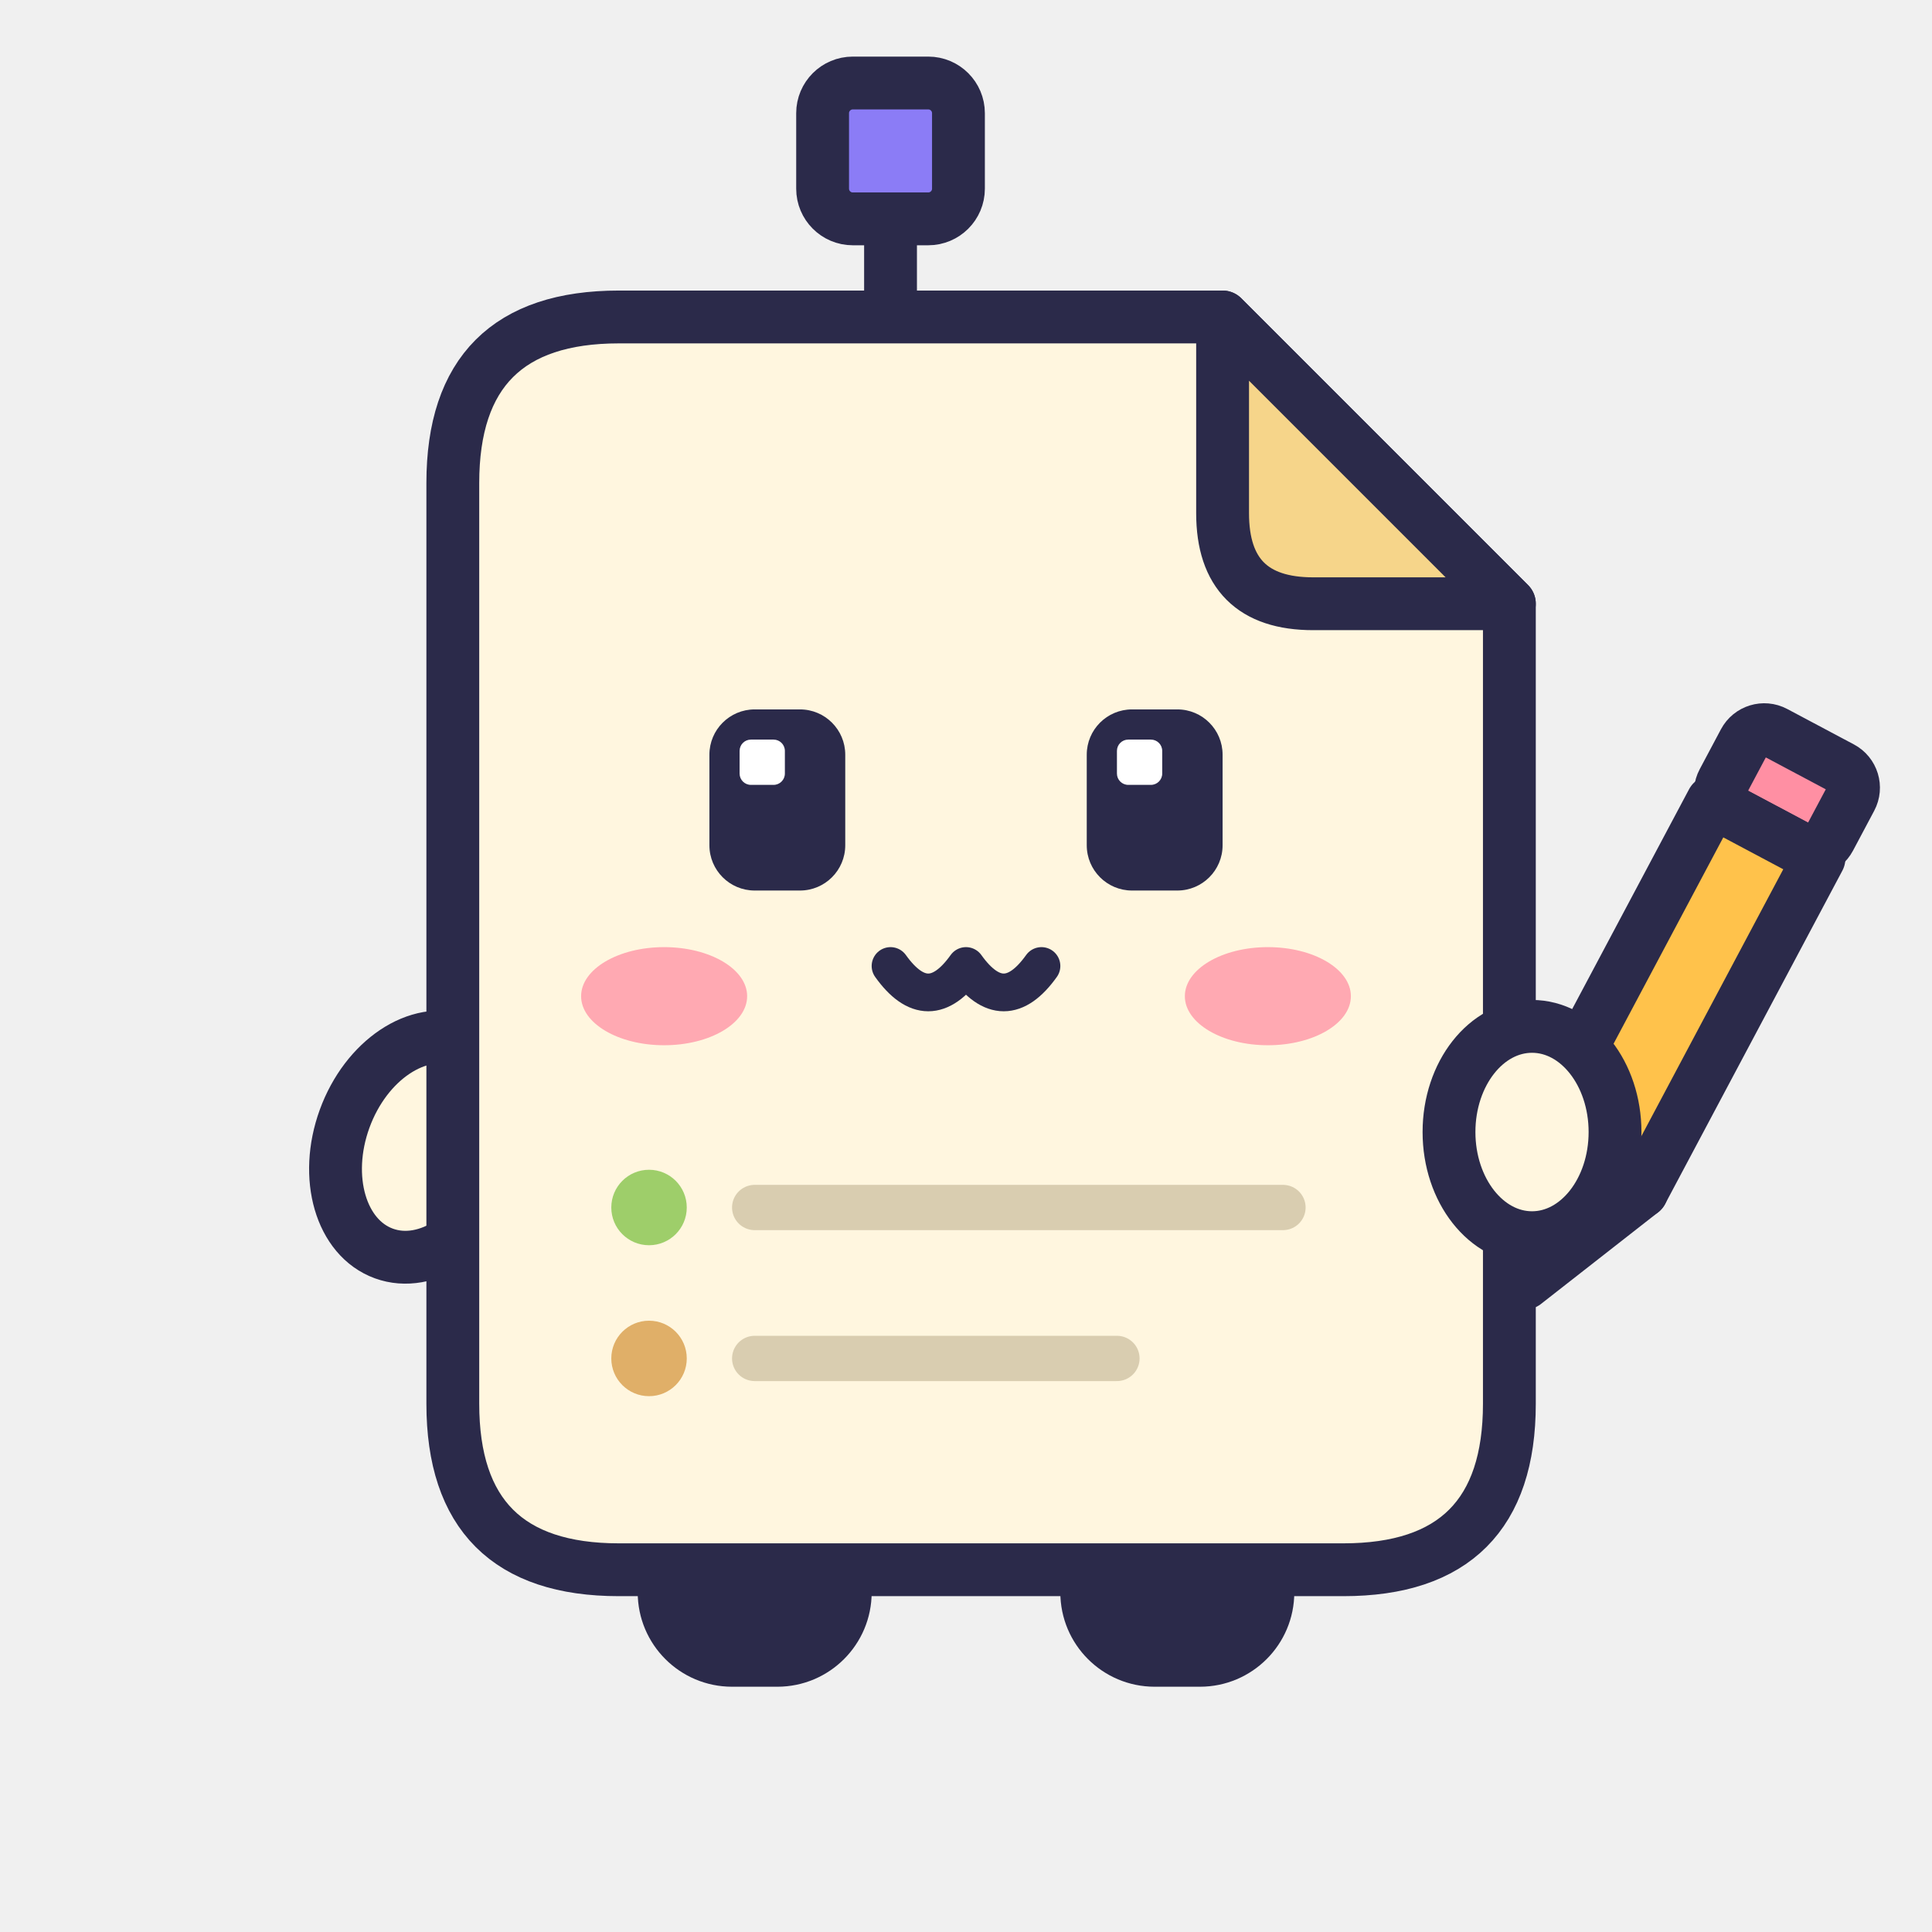
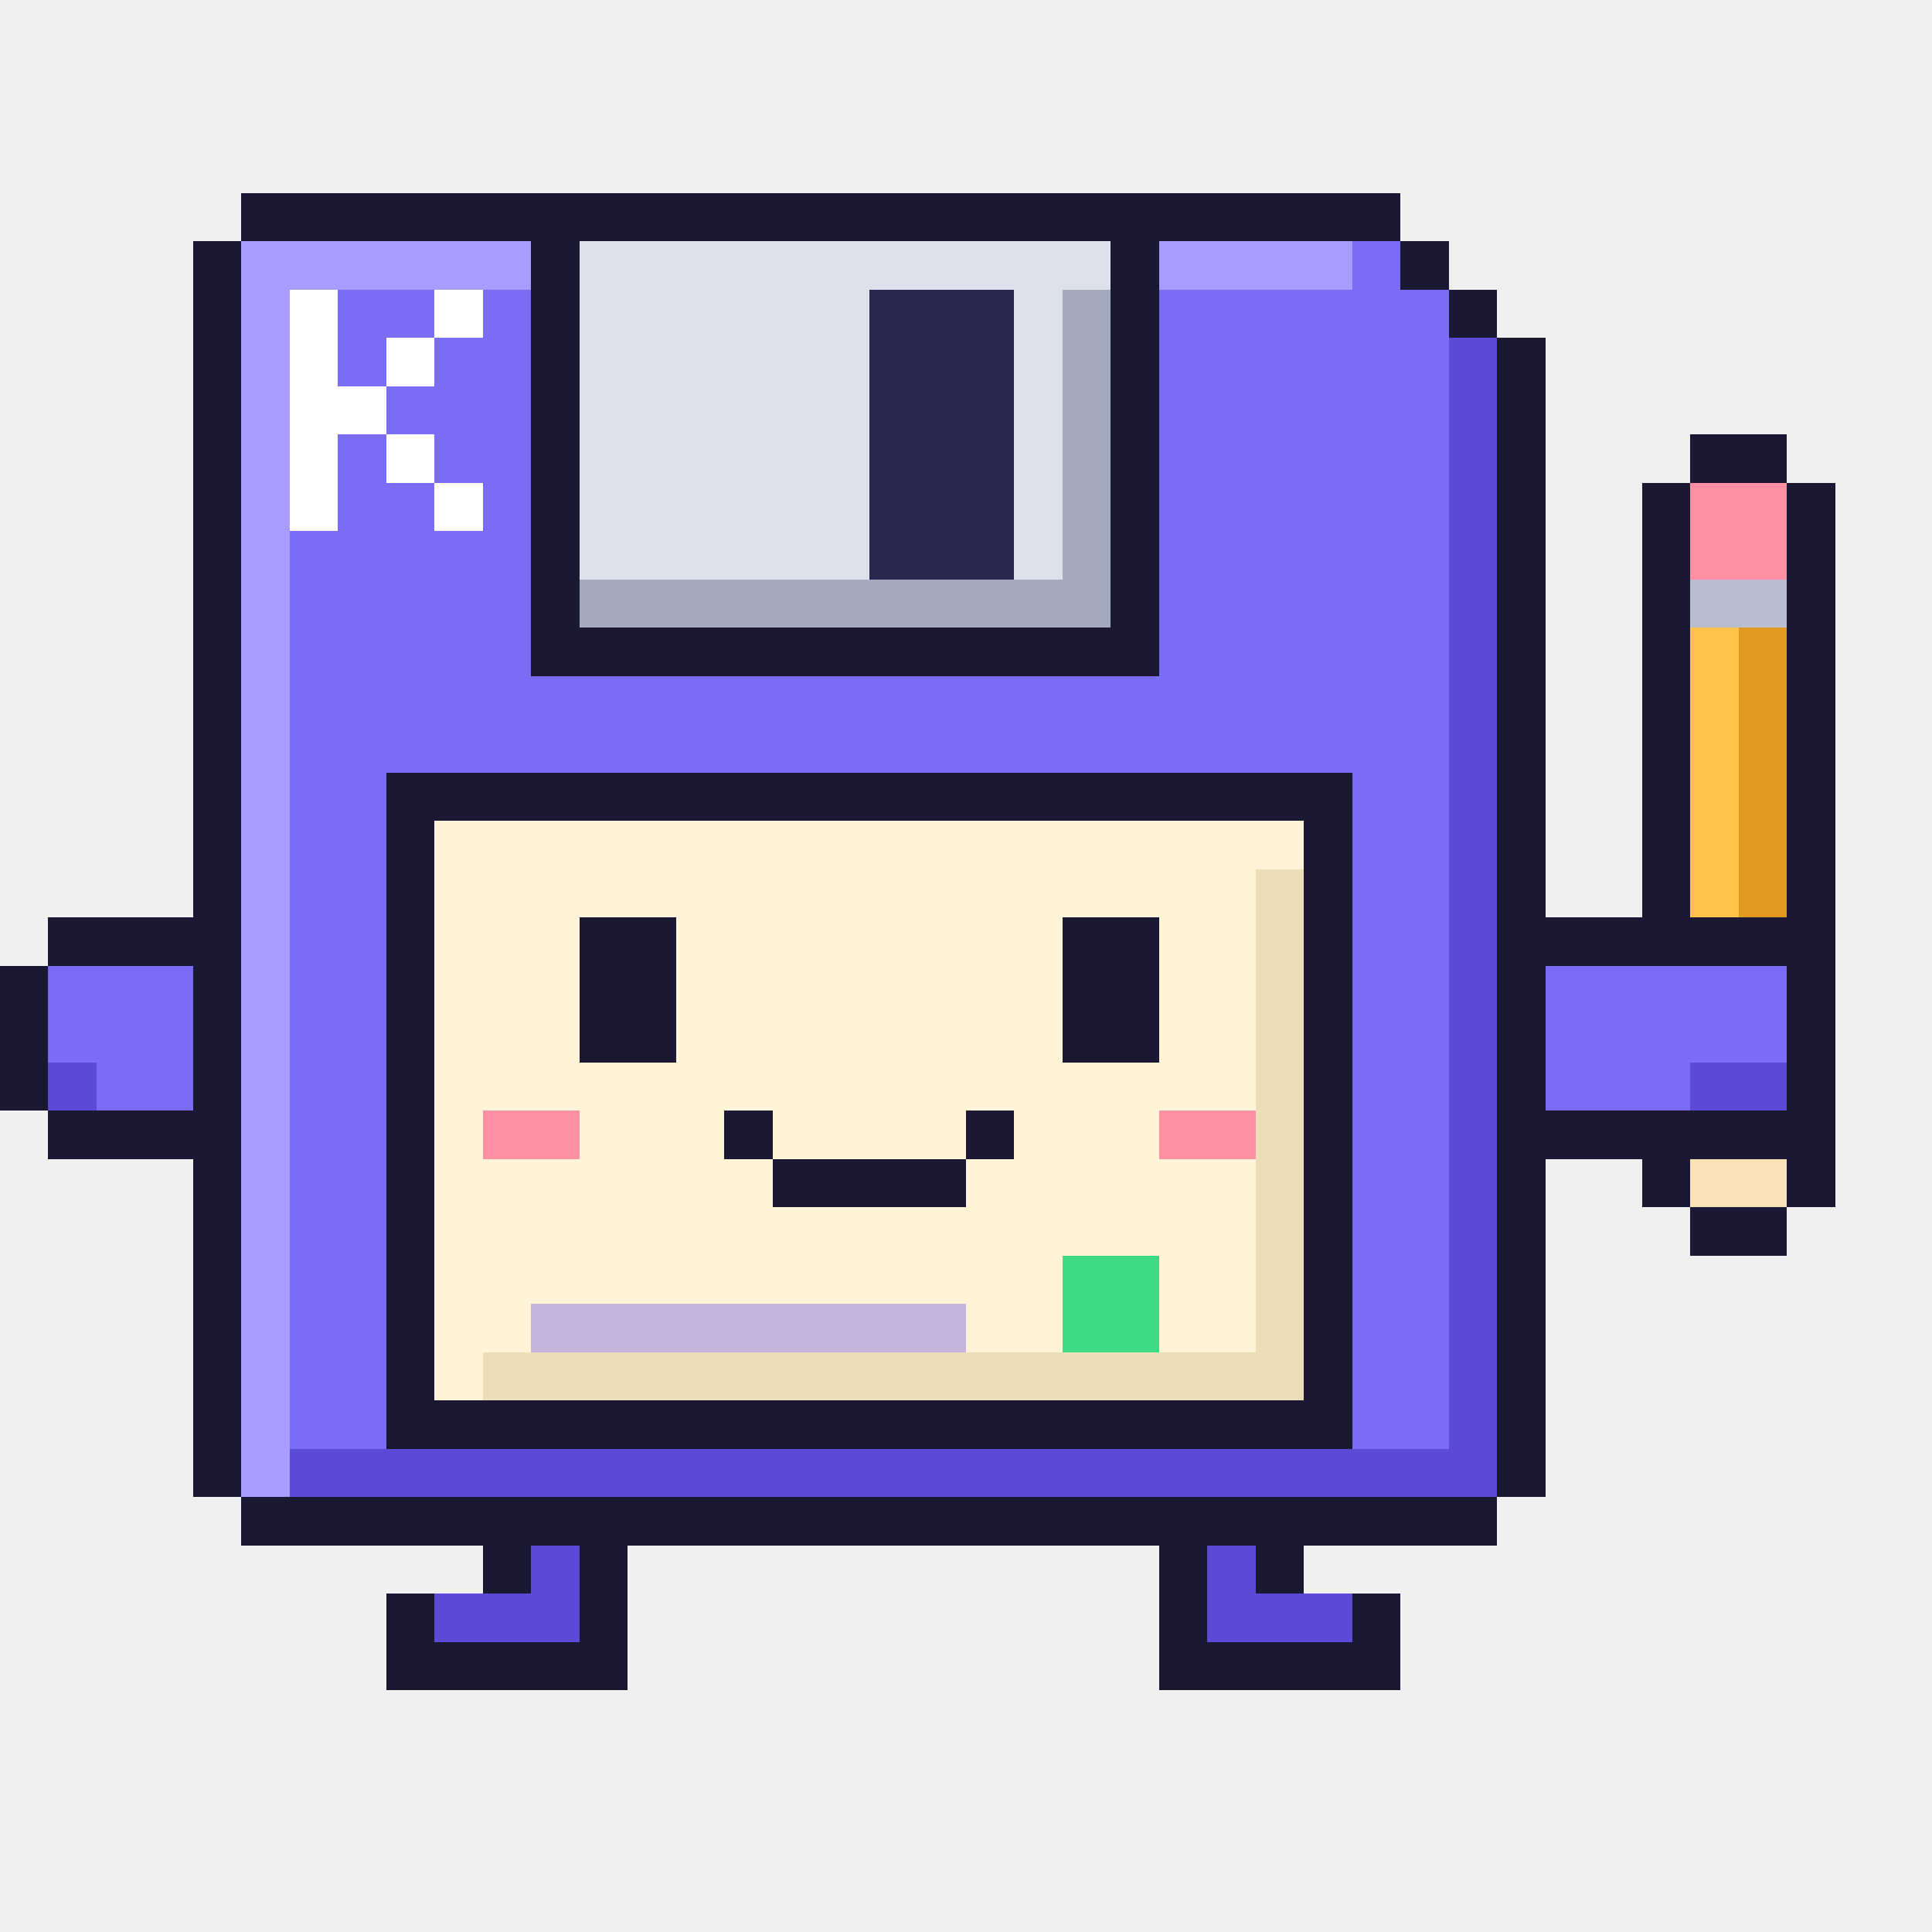
- <svg xmlns="http://www.w3.org/2000/svg" viewBox="0 0 256 256" role="img" aria-label="Kilo, la mascotte KiloNote">
-   <g stroke="#2B2A4A" stroke-width="7" stroke-linejoin="round" stroke-linecap="round">
-     <path d="M118 42 V24" fill="none" />
-     <rect x="109" y="11" width="18" height="18" rx="4" fill="#8B7CF6" />
-     <rect x="88" y="200" width="24" height="20" rx="9" fill="#2B2A4A" />
-     <rect x="144" y="200" width="24" height="20" rx="9" fill="#2B2A4A" />
-     <g transform="translate(218 140) rotate(28)">
-       <rect x="-8" y="-46" width="16" height="12" rx="3" fill="#FF8FA3" />
-       <rect x="-8" y="-34" width="16" height="50" fill="#FFC24B" />
-       <path d="M-8 16 L0 34 L8 16 Z" fill="#F7E1B5" />
-     </g>
-     <ellipse cx="56" cy="152" rx="11" ry="15" fill="#FFF6DF" transform="rotate(20 56 152)" />
-     <path d="M82 42 H162 L200 80 V186 Q200 208 178 208 H82 Q60 208 60 186 V64 Q60 42 82 42 Z" fill="#FFF6DF" />
-     <path d="M162 42 V68 Q162 80 174 80 H200 Z" fill="#F6D58A" />
-     <ellipse cx="203" cy="150" rx="11" ry="14" fill="#FFF6DF" />
-   </g>
-   <rect x="94" y="94" width="18" height="24" rx="6" fill="#2B2A4A" />
-   <rect x="144" y="94" width="18" height="24" rx="6" fill="#2B2A4A" />
-   <rect x="98" y="98" width="6" height="6" rx="1.5" fill="#FFFFFF" />
-   <rect x="148" y="98" width="6" height="6" rx="1.5" fill="#FFFFFF" />
-   <ellipse cx="88" cy="132" rx="11" ry="6.5" fill="#FF8FA3" opacity="0.75" />
-   <ellipse cx="168" cy="132" rx="11" ry="6.5" fill="#FF8FA3" opacity="0.75" />
-   <path d="M118 128 Q123 135 128 128 Q133 135 138 128" fill="none" stroke="#2B2A4A" stroke-width="5" stroke-linecap="round" stroke-linejoin="round" />
-   <g stroke-linecap="round">
-     <circle cx="86" cy="160" r="5" fill="#9ECE6A" />
-     <path d="M100 160 H170" stroke="#D9CDB0" stroke-width="6" />
-     <circle cx="86" cy="180" r="5" fill="#E0AF68" />
-     <path d="M100 180 H148" stroke="#D9CDB0" stroke-width="6" />
+ <svg xmlns="http://www.w3.org/2000/svg" viewBox="0 0 40 40" shape-rendering="crispEdges" role="img" aria-label="Kilo, la mascotte de KiloNote">
+   <g fill="#1B1834">
+     <rect x="5" y="4" width="24" height="1" />
+     <rect x="4" y="5" width="1" height="1" />
+     <rect x="11" y="5" width="1" height="1" />
+     <rect x="23" y="5" width="1" height="1" />
+     <rect x="29" y="5" width="1" height="1" />
+     <rect x="4" y="6" width="1" height="1" />
+     <rect x="11" y="6" width="1" height="1" />
+     <rect x="23" y="6" width="1" height="1" />
+     <rect x="30" y="6" width="1" height="1" />
+     <rect x="4" y="7" width="1" height="1" />
+     <rect x="11" y="7" width="1" height="1" />
+     <rect x="23" y="7" width="1" height="1" />
+     <rect x="31" y="7" width="1" height="1" />
+     <rect x="4" y="8" width="1" height="1" />
+     <rect x="11" y="8" width="1" height="1" />
+     <rect x="23" y="8" width="1" height="1" />
+     <rect x="31" y="8" width="1" height="1" />
+     <rect x="4" y="9" width="1" height="1" />
+     <rect x="11" y="9" width="1" height="1" />
+     <rect x="23" y="9" width="1" height="1" />
+     <rect x="31" y="9" width="1" height="1" />
+     <rect x="35" y="9" width="2" height="1" />
+     <rect x="4" y="10" width="1" height="1" />
+     <rect x="11" y="10" width="1" height="1" />
+     <rect x="23" y="10" width="1" height="1" />
+     <rect x="31" y="10" width="1" height="1" />
+     <rect x="34" y="10" width="1" height="1" />
+     <rect x="37" y="10" width="1" height="1" />
+     <rect x="4" y="11" width="1" height="1" />
+     <rect x="11" y="11" width="1" height="1" />
+     <rect x="23" y="11" width="1" height="1" />
+     <rect x="31" y="11" width="1" height="1" />
+     <rect x="34" y="11" width="1" height="1" />
+     <rect x="37" y="11" width="1" height="1" />
+     <rect x="4" y="12" width="1" height="1" />
+     <rect x="11" y="12" width="1" height="1" />
+     <rect x="23" y="12" width="1" height="1" />
+     <rect x="31" y="12" width="1" height="1" />
+     <rect x="34" y="12" width="1" height="1" />
+     <rect x="37" y="12" width="1" height="1" />
+     <rect x="4" y="13" width="1" height="1" />
+     <rect x="11" y="13" width="13" height="1" />
+     <rect x="31" y="13" width="1" height="1" />
+     <rect x="34" y="13" width="1" height="1" />
+     <rect x="37" y="13" width="1" height="1" />
+     <rect x="4" y="14" width="1" height="1" />
+     <rect x="31" y="14" width="1" height="1" />
+     <rect x="34" y="14" width="1" height="1" />
+     <rect x="37" y="14" width="1" height="1" />
+     <rect x="4" y="15" width="1" height="1" />
+     <rect x="31" y="15" width="1" height="1" />
+     <rect x="34" y="15" width="1" height="1" />
+     <rect x="37" y="15" width="1" height="1" />
+     <rect x="4" y="16" width="1" height="1" />
+     <rect x="8" y="16" width="20" height="1" />
+     <rect x="31" y="16" width="1" height="1" />
+     <rect x="34" y="16" width="1" height="1" />
+     <rect x="37" y="16" width="1" height="1" />
+     <rect x="4" y="17" width="1" height="1" />
+     <rect x="8" y="17" width="1" height="1" />
+     <rect x="27" y="17" width="1" height="1" />
+     <rect x="31" y="17" width="1" height="1" />
+     <rect x="34" y="17" width="1" height="1" />
+     <rect x="37" y="17" width="1" height="1" />
+     <rect x="4" y="18" width="1" height="1" />
+     <rect x="8" y="18" width="1" height="1" />
+     <rect x="27" y="18" width="1" height="1" />
+     <rect x="31" y="18" width="1" height="1" />
+     <rect x="34" y="18" width="1" height="1" />
+     <rect x="37" y="18" width="1" height="1" />
+     <rect x="1" y="19" width="4" height="1" />
+     <rect x="8" y="19" width="1" height="1" />
+     <rect x="27" y="19" width="1" height="1" />
+     <rect x="31" y="19" width="7" height="1" />
+     <rect x="0" y="20" width="1" height="1" />
+     <rect x="4" y="20" width="1" height="1" />
+     <rect x="8" y="20" width="1" height="1" />
+     <rect x="27" y="20" width="1" height="1" />
+     <rect x="31" y="20" width="1" height="1" />
+     <rect x="37" y="20" width="1" height="1" />
+     <rect x="0" y="21" width="1" height="1" />
+     <rect x="4" y="21" width="1" height="1" />
+     <rect x="8" y="21" width="1" height="1" />
+     <rect x="27" y="21" width="1" height="1" />
+     <rect x="31" y="21" width="1" height="1" />
+     <rect x="37" y="21" width="1" height="1" />
+     <rect x="0" y="22" width="1" height="1" />
+     <rect x="4" y="22" width="1" height="1" />
+     <rect x="8" y="22" width="1" height="1" />
+     <rect x="27" y="22" width="1" height="1" />
+     <rect x="31" y="22" width="1" height="1" />
+     <rect x="37" y="22" width="1" height="1" />
+     <rect x="1" y="23" width="4" height="1" />
+     <rect x="8" y="23" width="1" height="1" />
+     <rect x="27" y="23" width="1" height="1" />
+     <rect x="31" y="23" width="7" height="1" />
+     <rect x="4" y="24" width="1" height="1" />
+     <rect x="8" y="24" width="1" height="1" />
+     <rect x="27" y="24" width="1" height="1" />
+     <rect x="31" y="24" width="1" height="1" />
+     <rect x="34" y="24" width="1" height="1" />
+     <rect x="37" y="24" width="1" height="1" />
+     <rect x="4" y="25" width="1" height="1" />
+     <rect x="8" y="25" width="1" height="1" />
+     <rect x="27" y="25" width="1" height="1" />
+     <rect x="31" y="25" width="1" height="1" />
+     <rect x="35" y="25" width="2" height="1" />
+     <rect x="4" y="26" width="1" height="1" />
+     <rect x="8" y="26" width="1" height="1" />
+     <rect x="27" y="26" width="1" height="1" />
+     <rect x="31" y="26" width="1" height="1" />
+     <rect x="4" y="27" width="1" height="1" />
+     <rect x="8" y="27" width="1" height="1" />
+     <rect x="27" y="27" width="1" height="1" />
+     <rect x="31" y="27" width="1" height="1" />
+     <rect x="4" y="28" width="1" height="1" />
+     <rect x="8" y="28" width="1" height="1" />
+     <rect x="27" y="28" width="1" height="1" />
+     <rect x="31" y="28" width="1" height="1" />
+     <rect x="4" y="29" width="1" height="1" />
+     <rect x="8" y="29" width="20" height="1" />
+     <rect x="31" y="29" width="1" height="1" />
+     <rect x="4" y="30" width="1" height="1" />
+     <rect x="31" y="30" width="1" height="1" />
+     <rect x="5" y="31" width="26" height="1" />
+     <rect x="10" y="32" width="1" height="1" />
+     <rect x="12" y="32" width="1" height="1" />
+     <rect x="24" y="32" width="1" height="1" />
+     <rect x="26" y="32" width="1" height="1" />
+     <rect x="8" y="33" width="1" height="1" />
+     <rect x="12" y="33" width="1" height="1" />
+     <rect x="24" y="33" width="1" height="1" />
+     <rect x="28" y="33" width="1" height="1" />
+     <rect x="8" y="34" width="5" height="1" />
+     <rect x="24" y="34" width="5" height="1" />
+   </g>
+   <g fill="#A79CFF">
+     <rect x="5" y="5" width="6" height="1" />
+     <rect x="24" y="5" width="4" height="1" />
+     <rect x="5" y="6" width="1" height="1" />
+     <rect x="5" y="7" width="1" height="1" />
+     <rect x="5" y="8" width="1" height="1" />
+     <rect x="5" y="9" width="1" height="1" />
+     <rect x="5" y="10" width="1" height="1" />
+     <rect x="5" y="11" width="1" height="1" />
+     <rect x="5" y="12" width="1" height="1" />
+     <rect x="5" y="13" width="1" height="1" />
+     <rect x="5" y="14" width="1" height="1" />
+     <rect x="5" y="15" width="1" height="1" />
+     <rect x="5" y="16" width="1" height="1" />
+     <rect x="5" y="17" width="1" height="1" />
+     <rect x="5" y="18" width="1" height="1" />
+     <rect x="5" y="19" width="1" height="1" />
+     <rect x="5" y="20" width="1" height="1" />
+     <rect x="5" y="21" width="1" height="1" />
+     <rect x="5" y="22" width="1" height="1" />
+     <rect x="5" y="23" width="1" height="1" />
+     <rect x="5" y="24" width="1" height="1" />
+     <rect x="5" y="25" width="1" height="1" />
+     <rect x="5" y="26" width="1" height="1" />
+     <rect x="5" y="27" width="1" height="1" />
+     <rect x="5" y="28" width="1" height="1" />
+     <rect x="5" y="29" width="1" height="1" />
+     <rect x="5" y="30" width="1" height="1" />
+   </g>
+   <g fill="#DDE1EB">
+     <rect x="12" y="5" width="11" height="1" />
+     <rect x="12" y="6" width="6" height="1" />
+     <rect x="21" y="6" width="1" height="1" />
+     <rect x="12" y="7" width="6" height="1" />
+     <rect x="21" y="7" width="1" height="1" />
+     <rect x="12" y="8" width="6" height="1" />
+     <rect x="21" y="8" width="1" height="1" />
+     <rect x="12" y="9" width="6" height="1" />
+     <rect x="21" y="9" width="1" height="1" />
+     <rect x="12" y="10" width="6" height="1" />
+     <rect x="21" y="10" width="1" height="1" />
+     <rect x="12" y="11" width="6" height="1" />
+     <rect x="21" y="11" width="1" height="1" />
+   </g>
+   <g fill="#7B6CF6">
+     <rect x="28" y="5" width="1" height="1" />
+     <rect x="7" y="6" width="2" height="1" />
+     <rect x="10" y="6" width="1" height="1" />
+     <rect x="24" y="6" width="6" height="1" />
+     <rect x="7" y="7" width="1" height="1" />
+     <rect x="9" y="7" width="2" height="1" />
+     <rect x="24" y="7" width="6" height="1" />
+     <rect x="8" y="8" width="3" height="1" />
+     <rect x="24" y="8" width="6" height="1" />
+     <rect x="7" y="9" width="1" height="1" />
+     <rect x="9" y="9" width="2" height="1" />
+     <rect x="24" y="9" width="6" height="1" />
+     <rect x="7" y="10" width="2" height="1" />
+     <rect x="10" y="10" width="1" height="1" />
+     <rect x="24" y="10" width="6" height="1" />
+     <rect x="6" y="11" width="5" height="1" />
+     <rect x="24" y="11" width="6" height="1" />
+     <rect x="6" y="12" width="5" height="1" />
+     <rect x="24" y="12" width="6" height="1" />
+     <rect x="6" y="13" width="5" height="1" />
+     <rect x="24" y="13" width="6" height="1" />
+     <rect x="6" y="14" width="24" height="1" />
+     <rect x="6" y="15" width="24" height="1" />
+     <rect x="6" y="16" width="2" height="1" />
+     <rect x="28" y="16" width="2" height="1" />
+     <rect x="6" y="17" width="2" height="1" />
+     <rect x="28" y="17" width="2" height="1" />
+     <rect x="6" y="18" width="2" height="1" />
+     <rect x="28" y="18" width="2" height="1" />
+     <rect x="6" y="19" width="2" height="1" />
+     <rect x="28" y="19" width="2" height="1" />
+     <rect x="1" y="20" width="3" height="1" />
+     <rect x="6" y="20" width="2" height="1" />
+     <rect x="28" y="20" width="2" height="1" />
+     <rect x="32" y="20" width="5" height="1" />
+     <rect x="1" y="21" width="3" height="1" />
+     <rect x="6" y="21" width="2" height="1" />
+     <rect x="28" y="21" width="2" height="1" />
+     <rect x="32" y="21" width="5" height="1" />
+     <rect x="2" y="22" width="2" height="1" />
+     <rect x="6" y="22" width="2" height="1" />
+     <rect x="28" y="22" width="2" height="1" />
+     <rect x="32" y="22" width="3" height="1" />
+     <rect x="6" y="23" width="2" height="1" />
+     <rect x="28" y="23" width="2" height="1" />
+     <rect x="6" y="24" width="2" height="1" />
+     <rect x="28" y="24" width="2" height="1" />
+     <rect x="6" y="25" width="2" height="1" />
+     <rect x="28" y="25" width="2" height="1" />
+     <rect x="6" y="26" width="2" height="1" />
+     <rect x="28" y="26" width="2" height="1" />
+     <rect x="6" y="27" width="2" height="1" />
+     <rect x="28" y="27" width="2" height="1" />
+     <rect x="6" y="28" width="2" height="1" />
+     <rect x="28" y="28" width="2" height="1" />
+     <rect x="6" y="29" width="2" height="1" />
+     <rect x="28" y="29" width="2" height="1" />
+   </g>
+   <g fill="#FFFFFF">
+     <rect x="6" y="6" width="1" height="1" />
+     <rect x="9" y="6" width="1" height="1" />
+     <rect x="6" y="7" width="1" height="1" />
+     <rect x="8" y="7" width="1" height="1" />
+     <rect x="6" y="8" width="2" height="1" />
+     <rect x="6" y="9" width="1" height="1" />
+     <rect x="8" y="9" width="1" height="1" />
+     <rect x="6" y="10" width="1" height="1" />
+     <rect x="9" y="10" width="1" height="1" />
+   </g>
+   <g fill="#2B2850">
+     <rect x="18" y="6" width="3" height="1" />
+     <rect x="18" y="7" width="3" height="1" />
+     <rect x="18" y="8" width="3" height="1" />
+     <rect x="18" y="9" width="3" height="1" />
+     <rect x="18" y="10" width="3" height="1" />
+     <rect x="18" y="11" width="3" height="1" />
+   </g>
+   <g fill="#A4AABE">
+     <rect x="22" y="6" width="1" height="1" />
+     <rect x="22" y="7" width="1" height="1" />
+     <rect x="22" y="8" width="1" height="1" />
+     <rect x="22" y="9" width="1" height="1" />
+     <rect x="22" y="10" width="1" height="1" />
+     <rect x="22" y="11" width="1" height="1" />
+     <rect x="12" y="12" width="11" height="1" />
+   </g>
+   <g fill="#5A4AD6">
+     <rect x="30" y="7" width="1" height="1" />
+     <rect x="30" y="8" width="1" height="1" />
+     <rect x="30" y="9" width="1" height="1" />
+     <rect x="30" y="10" width="1" height="1" />
+     <rect x="30" y="11" width="1" height="1" />
+     <rect x="30" y="12" width="1" height="1" />
+     <rect x="30" y="13" width="1" height="1" />
+     <rect x="30" y="14" width="1" height="1" />
+     <rect x="30" y="15" width="1" height="1" />
+     <rect x="30" y="16" width="1" height="1" />
+     <rect x="30" y="17" width="1" height="1" />
+     <rect x="30" y="18" width="1" height="1" />
+     <rect x="30" y="19" width="1" height="1" />
+     <rect x="30" y="20" width="1" height="1" />
+     <rect x="30" y="21" width="1" height="1" />
+     <rect x="1" y="22" width="1" height="1" />
+     <rect x="30" y="22" width="1" height="1" />
+     <rect x="35" y="22" width="2" height="1" />
+     <rect x="30" y="23" width="1" height="1" />
+     <rect x="30" y="24" width="1" height="1" />
+     <rect x="30" y="25" width="1" height="1" />
+     <rect x="30" y="26" width="1" height="1" />
+     <rect x="30" y="27" width="1" height="1" />
+     <rect x="30" y="28" width="1" height="1" />
+     <rect x="30" y="29" width="1" height="1" />
+     <rect x="6" y="30" width="25" height="1" />
+     <rect x="11" y="32" width="1" height="1" />
+     <rect x="25" y="32" width="1" height="1" />
+     <rect x="9" y="33" width="3" height="1" />
+     <rect x="25" y="33" width="3" height="1" />
+   </g>
+   <g fill="#FF8FA3">
+     <rect x="35" y="10" width="2" height="1" />
+     <rect x="35" y="11" width="2" height="1" />
+   </g>
+   <g fill="#B8BED0">
+     <rect x="35" y="12" width="2" height="1" />
+   </g>
+   <g fill="#FFC24B">
+     <rect x="35" y="13" width="1" height="1" />
+     <rect x="35" y="14" width="1" height="1" />
+     <rect x="35" y="15" width="1" height="1" />
+     <rect x="35" y="16" width="1" height="1" />
+     <rect x="35" y="17" width="1" height="1" />
+     <rect x="35" y="18" width="1" height="1" />
+   </g>
+   <g fill="#E09A22">
+     <rect x="36" y="13" width="1" height="1" />
+     <rect x="36" y="14" width="1" height="1" />
+     <rect x="36" y="15" width="1" height="1" />
+     <rect x="36" y="16" width="1" height="1" />
+     <rect x="36" y="17" width="1" height="1" />
+     <rect x="36" y="18" width="1" height="1" />
+   </g>
+   <g fill="#FFF4D8">
+     <rect x="9" y="17" width="18" height="1" />
+     <rect x="9" y="18" width="17" height="1" />
+     <rect x="9" y="19" width="3" height="1" />
+     <rect x="14" y="19" width="8" height="1" />
+     <rect x="24" y="19" width="2" height="1" />
+     <rect x="9" y="20" width="3" height="1" />
+     <rect x="14" y="20" width="8" height="1" />
+     <rect x="24" y="20" width="2" height="1" />
+     <rect x="9" y="21" width="3" height="1" />
+     <rect x="14" y="21" width="8" height="1" />
+     <rect x="24" y="21" width="2" height="1" />
+     <rect x="9" y="22" width="17" height="1" />
+     <rect x="9" y="23" width="1" height="1" />
+     <rect x="12" y="23" width="3" height="1" />
+     <rect x="16" y="23" width="4" height="1" />
+     <rect x="21" y="23" width="3" height="1" />
+     <rect x="9" y="24" width="7" height="1" />
+     <rect x="20" y="24" width="6" height="1" />
+     <rect x="9" y="25" width="17" height="1" />
+     <rect x="9" y="26" width="13" height="1" />
+     <rect x="24" y="26" width="2" height="1" />
+     <rect x="9" y="27" width="2" height="1" />
+     <rect x="20" y="27" width="2" height="1" />
+     <rect x="24" y="27" width="2" height="1" />
+     <rect x="9" y="28" width="1" height="1" />
+   </g>
+   <g fill="#ECDEB8">
+     <rect x="26" y="18" width="1" height="1" />
+     <rect x="26" y="19" width="1" height="1" />
+     <rect x="26" y="20" width="1" height="1" />
+     <rect x="26" y="21" width="1" height="1" />
+     <rect x="26" y="22" width="1" height="1" />
+     <rect x="26" y="23" width="1" height="1" />
+     <rect x="26" y="24" width="1" height="1" />
+     <rect x="26" y="25" width="1" height="1" />
+     <rect x="26" y="26" width="1" height="1" />
+     <rect x="26" y="27" width="1" height="1" />
+     <rect x="10" y="28" width="17" height="1" />
+   </g>
+   <g fill="#FF8FA3">
+     <rect x="10" y="23" width="2" height="1" />
+     <rect x="24" y="23" width="2" height="1" />
+   </g>
+   <g fill="#1B1834">
+     <rect x="15" y="23" width="1" height="1" />
+     <rect x="20" y="23" width="1" height="1" />
+     <rect x="16" y="24" width="4" height="1" />
+   </g>
+   <g fill="#F7E1B5">
+     <rect x="35" y="24" width="2" height="1" />
+   </g>
+   <g fill="#3DDC84">
+     <rect x="22" y="26" width="2" height="1" />
+     <rect x="22" y="27" width="2" height="1" />
+   </g>
+   <g fill="#C4B6DA">
+     <rect x="11" y="27" width="9" height="1" />
+   </g>
+   <g class="kilo-eyes">
+     <rect x="12" y="19" width="2" height="1" fill="#1B1834" />
+     <rect x="22" y="19" width="2" height="1" fill="#1B1834" />
+     <rect x="12" y="20" width="2" height="1" fill="#1B1834" />
+     <rect x="22" y="20" width="2" height="1" fill="#1B1834" />
+     <rect x="12" y="21" width="2" height="1" fill="#1B1834" />
+     <rect x="22" y="21" width="2" height="1" fill="#1B1834" />
  </g>
</svg>
